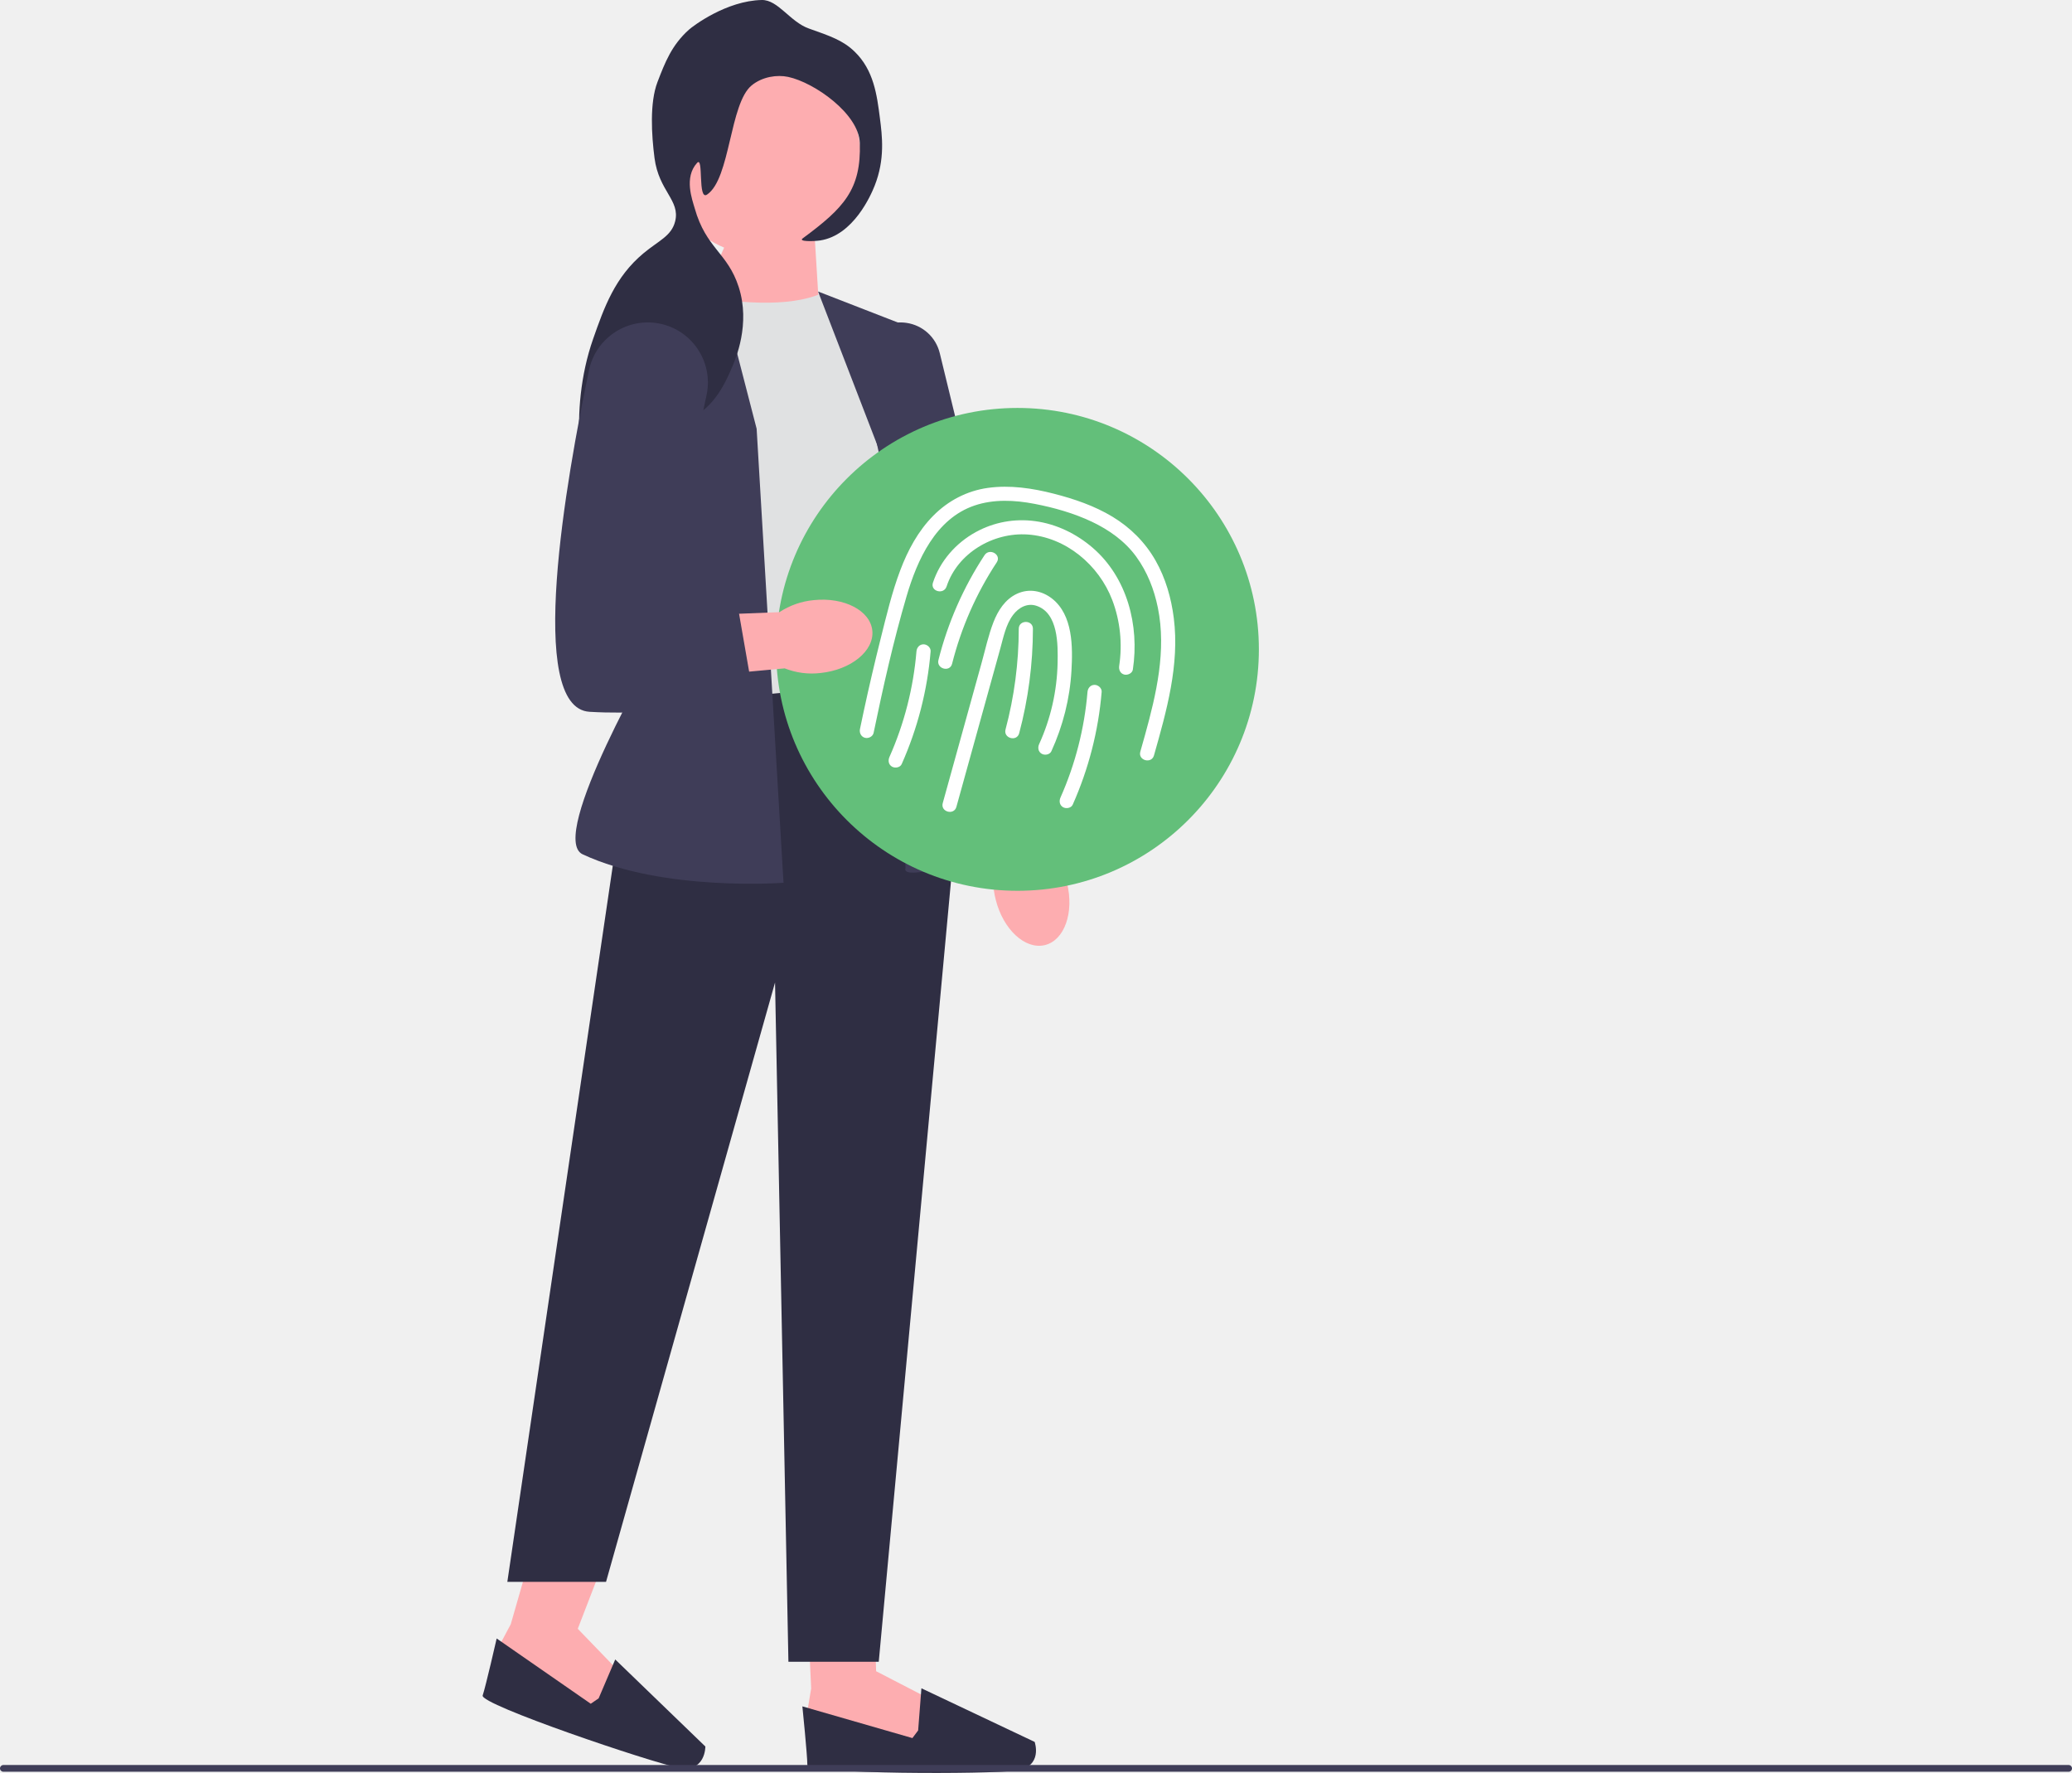
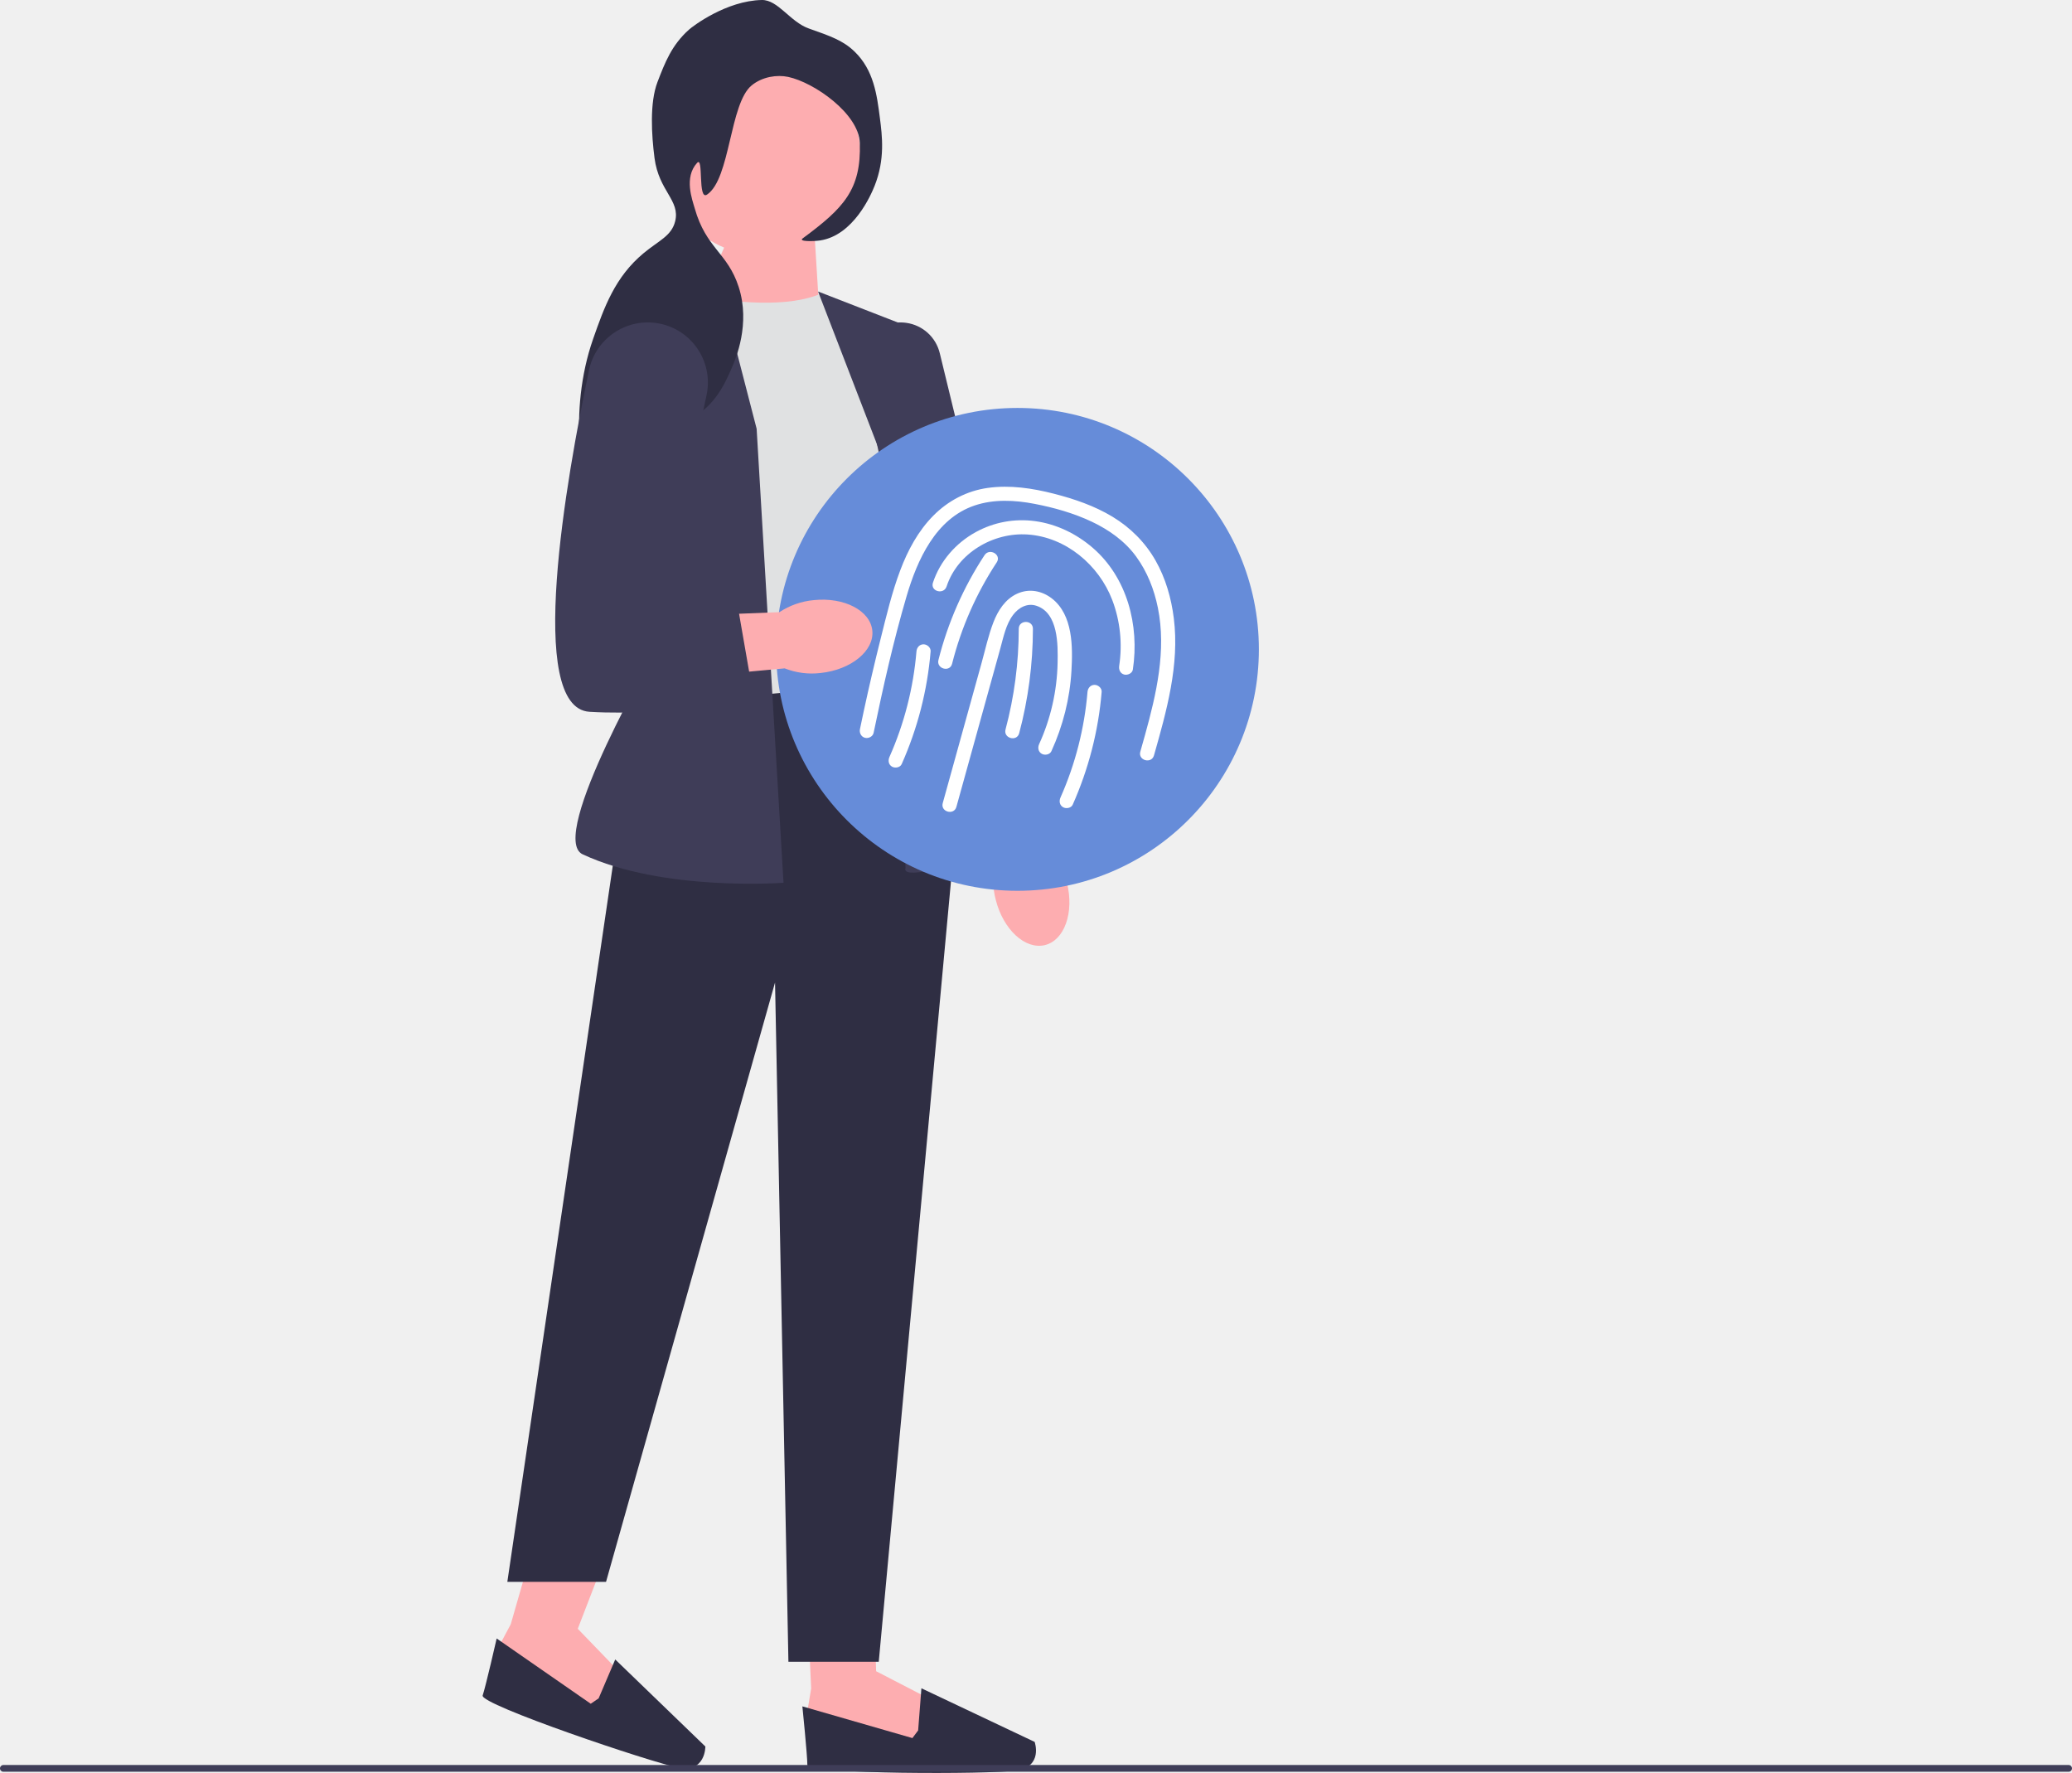
<svg xmlns="http://www.w3.org/2000/svg" width="731.67" height="625.997" viewBox="0 0 731.67 625.997">
-   <path id="uuid-5ef434d5-ec3b-4be2-96d4-c13c471d6de8-937" d="M376.763,311.697c2.62,10.501-.885,20.354-7.829,22.007-6.944,1.653-14.695-5.518-17.315-16.023-1.106-4.182-1.156-8.566-.145-12.784l-10.519-44.63,21.864-4.459,8.049,44.471c2.886,3.291,4.907,7.207,5.894,11.418,0,0,0,0,0,0Z" fill="#fdadb0" />
+   <path id="uuid-5ef434d5-ec3b-4be2-96d4-c13c471d6de8-55" d="M376.763,311.697c2.62,10.501-.885,20.354-7.829,22.007-6.944,1.653-14.695-5.518-17.315-16.023-1.106-4.182-1.156-8.566-.145-12.784l-10.519-44.63,21.864-4.459,8.049,44.471c2.886,3.291,4.907,7.207,5.894,11.418,0,0,0,0,0,0Z" fill="#fdadb0" />
  <g>
    <polygon points="285.095 566.897 286.442 596.149 285.093 604.244 289.814 613.687 326.913 617.734 328.937 600.196 309.376 590.078 308.807 573.55 285.095 566.897" fill="#fdadb0" />
    <path d="M324.215,610.989l-2.024,2.698-38.852-11.196s1.753,17.267,1.753,20.639,64.08,3.373,73.723,2.024,6.546-10.118,6.546-10.118l-39.988-18.929-1.158,14.881h0Z" fill="#2f2e43" />
  </g>
  <g>
    <polygon points="188.439 545.365 180.354 573.509 176.486 580.746 177.937 591.204 211.79 606.911 219.319 590.943 204.025 575.097 213.619 550.219 188.439 545.365" fill="#fdadb0" />
    <path d="M211.392,599.657l-2.781,1.909-33.225-23.041s-3.865,16.92-4.945,20.115,59.631,23.703,69.198,25.51,9.44-7.491,9.44-7.491l-31.827-30.73-5.86,13.728h0l-0-0Z" fill="#2f2e43" />
  </g>
  <polygon points="287.71 83.967 289.127 106.973 246.169 109.152 259.471 78.842 287.71 83.967" fill="#fdadb0" />
  <path d="M290.223,103.531c-11.514,5.136-29.931,3.731-50.802,0l-3.262,144.597s65.288,13.126,87.735-11.093l-11.814-118.145-21.857-15.359s0,0,0,0Z" fill="#e0e1e2" />
  <polygon points="316.805 240.579 224.635 249.689 179.15 558.536 214.002 558.536 273.682 346.909 278.408 586.743 310.307 586.743 337.48 293.153 316.805 240.579" fill="#2f2e43" />
  <path d="M252.524,94.671l-30.968,18.326c-11.731,6.942-17.261,20.957-13.431,34.039l23.934,81.747s-38.975,66.957-26.31,72.865c28.459,13.274,70.927,10.042,70.927,10.042l-9.491-160.309-14.66-56.709,0,0s0-0,0-0Z" fill="#3f3d58" />
  <path d="M288.877,102.924l35.016,13.604,8.27,101.014,23.16,81.376c-39.228,14.319-35.565,7.646-35.565,7.646l-6.498-140.415-24.383-63.225,0,0s0-0,0-0Z" fill="#3f3d58" />
  <path d="M340.031,297.196l-.12-.553-35.794-165.551c-1-4.626,.279-9.262,3.508-12.722,3.23-3.46,7.769-5.053,12.453-4.372,5.777,.84,10.402,5.048,11.782,10.721l39.316,161.606-31.146,10.871h-0Z" fill="#3f3d58" />
  <circle cx="269.07" cy="55.227" r="34.852" fill="#fdadb0" />
  <path d="M285.651,10.073c7.677,2.698,12.069,4.242,16.093,8.118,6.797,6.548,7.918,15.298,8.961,23.429,.815,6.36,1.87,14.584-1.855,23.98-1.271,3.206-7.437,17.492-19.238,19.298-2.318,.354-7.759,.448-6.191-.71,14.515-10.716,20.71-17.186,20.202-33.702-.315-10.262-15.996-21.342-25.308-23.334-3.922-.839-9.144-.073-12.889,3.002-7.826,6.424-7.492,32.991-15.744,38.544-3.394,2.284-1.132-13.793-3.524-11.186-4.718,5.144-1.692,13.022-.844,16.022,4.022,14.231,11.604,15.624,15.532,27.776,4.241,13.12-1.097,25.473-2.362,28.402-2.202,5.096-5.98,13.841-14.614,18.036-10.958,5.325-19.596-1.609-24.69,4.336-2.848,3.323-1.307,6.843-6.451,17.18-1.679,3.374-2.519,5.062-3.262,5.002-3.517-.283-9.212-28.438-.002-54.658,3.865-11.004,7.652-21.784,17.803-30.215,5.367-4.457,9.868-6.061,11.149-11.265,1.83-7.436-5.77-10.609-7.293-22.341-1.042-8.024-1.773-19.499,1.06-26.854,2.675-6.946,4.997-12.975,11.076-18.442,1.46-1.313,13.245-10.238,25.741-10.49,5.753-.116,9.979,7.728,16.649,10.072h0Z" fill="#2f2e43" />
  <g>
-     <circle cx="359.294" cy="229.28" r="85.243" fill="#63bf7a" />
+     <circle cx="359.294" cy="229.28" r="85.243" fill="#668cd9" />
    <g>
      <path d="M337.725,284.894c5.175-18.666,10.349-37.333,15.524-55.999,1.102-3.974,1.954-8.388,4.476-11.76,1.949-2.607,5.016-4.313,8.261-3.241,7.737,2.556,7.612,13.721,7.475,20.235-.207,9.833-2.427,19.643-6.513,28.594-.56,1.227-.35,2.691,.897,3.42,1.075,.629,2.857,.337,3.42-.897,4.091-8.962,6.523-18.555,7.089-28.398,.488-8.493,.525-19.693-6.837-25.482-3.598-2.829-8.19-3.67-12.408-1.714-4.168,1.932-6.714,5.933-8.315,10.076-1.78,4.606-2.84,9.546-4.158,14.299l-4.246,15.316c-3.162,11.407-6.325,22.814-9.487,34.222-.861,3.105,3.962,4.431,4.821,1.329h0v0h-0Z" fill="#fff" />
      <path d="M359.896,258.897c3.202-12.019,4.838-24.447,4.852-36.885,.004-3.217-4.996-3.222-5,0-.013,12.017-1.579,23.944-4.673,35.556-.829,3.113,3.993,4.44,4.821,1.329h-0Z" fill="#fff" />
      <path d="M308.494,258.752c3.351-16.157,6.978-32.366,11.629-48.204,3.771-12.843,10.274-27.397,23.998-32.054,6.816-2.313,14.204-1.94,21.18-.598,6.918,1.331,13.925,3.311,20.301,6.34,6.036,2.867,11.619,6.82,15.592,12.264,3.922,5.375,6.365,11.612,7.681,18.107,3.055,15.073-.541,30.471-4.57,44.999-.536,1.934-1.084,3.864-1.633,5.794-.881,3.101,3.942,4.424,4.821,1.329,4.452-15.663,9.077-32.025,7.003-48.463-.897-7.109-2.891-14.093-6.445-20.35-3.642-6.412-8.896-11.653-15.195-15.462-6.353-3.842-13.504-6.288-20.665-8.123-7.606-1.95-15.522-3.15-23.356-2.06-7.387,1.027-14.043,4.53-19.274,9.818-5.359,5.418-8.983,12.187-11.657,19.262-2.949,7.803-4.875,15.999-6.904,24.077-2.144,8.538-4.145,17.112-6,25.717-.451,2.091-.892,4.184-1.327,6.278-.274,1.321,.385,2.701,1.746,3.075,1.239,.34,2.8-.418,3.075-1.746h0Z" fill="#fff" />
      <path d="M334.263,207.066c3.899-11.831,16.455-19.156,28.611-18.344,13.475,.9,25.154,10.741,29.885,23.124,2.811,7.358,3.636,15.457,2.454,23.243-.202,1.333,.336,2.688,1.746,3.075,1.182,.325,2.871-.403,3.075-1.746,2.362-15.562-1.979-32.52-14.226-43.043-5.743-4.935-12.777-8.35-20.307-9.373-7.241-.983-14.541,.357-20.952,3.882-7.032,3.867-12.587,10.205-15.108,17.854-1.009,3.063,3.817,4.376,4.821,1.329h0l0-0Z" fill="#fff" />
      <path d="M323.625,229.998c-1.074,12.826-4.307,25.509-9.537,37.273-.548,1.233-.358,2.686,.897,3.42,1.065,.623,2.869,.343,3.42-.897,5.614-12.626,9.066-26.024,10.219-39.796,.113-1.347-1.23-2.5-2.5-2.5-1.446,0-2.387,1.149-2.5,2.5h0Z" fill="#fff" />
      <path d="M384.021,244.315c-1.074,12.826-4.307,25.509-9.537,37.273-.548,1.233-.358,2.686,.897,3.42,1.065,.623,2.869,.343,3.42-.897,5.614-12.626,9.066-26.024,10.219-39.796,.113-1.347-1.23-2.5-2.5-2.5-1.446,0-2.387,1.149-2.5,2.5h0l0-0Z" fill="#fff" />
      <path d="M336.205,234.364c3.215-12.749,8.542-24.831,15.769-35.814,1.774-2.696-2.554-5.203-4.317-2.524-7.444,11.313-12.962,23.878-16.273,37.009-.787,3.121,4.034,4.452,4.821,1.329h0v0h-0Z" fill="#fff" />
    </g>
  </g>
  <path d="M0,624.383c0,.66,.53,1.19,1.19,1.19H730.48c.66,0,1.19-.53,1.19-1.19,0-.66-.53-1.19-1.19-1.19H1.19c-.66,0-1.19,.53-1.19,1.19Z" fill="#3f3d58" />
-   <path id="uuid-ed8d5917-2465-4251-8a73-24d647765b28-938" d="M287.343,211.895c10.763-1.132,20.032,3.711,20.702,10.817,.67,7.106-7.511,13.783-18.278,14.914-4.295,.513-8.643-.048-12.68-1.637l-45.66,4.201-1.371-22.272,45.159-1.776c3.661-2.399,7.82-3.855,12.128-4.246,0,0,0,0,0,0Z" fill="#fdadb0" />
+   <path id="uuid-ed8d5917-2465-4251-8a73-24d647765b28-56" d="M287.343,211.895c10.763-1.132,20.032,3.711,20.702,10.817,.67,7.106-7.511,13.783-18.278,14.914-4.295,.513-8.643-.048-12.68-1.637l-45.66,4.201-1.371-22.272,45.159-1.776c3.661-2.399,7.82-3.855,12.128-4.246,0,0,0,0,0,0Z" fill="#fdadb0" />
  <path d="M231.713,114.053h-0c-11.053-1.557-21.422,5.711-23.719,16.633-8.015,38.108-22.397,119.281,.192,120.637,29.536,1.772,57.891-5.316,57.891-5.316l-7.089-40.76-23.038-2.363,13.552-63.386c2.573-12.035-5.601-23.728-17.788-25.444l0-0Z" fill="#3f3d58" />
</svg>
